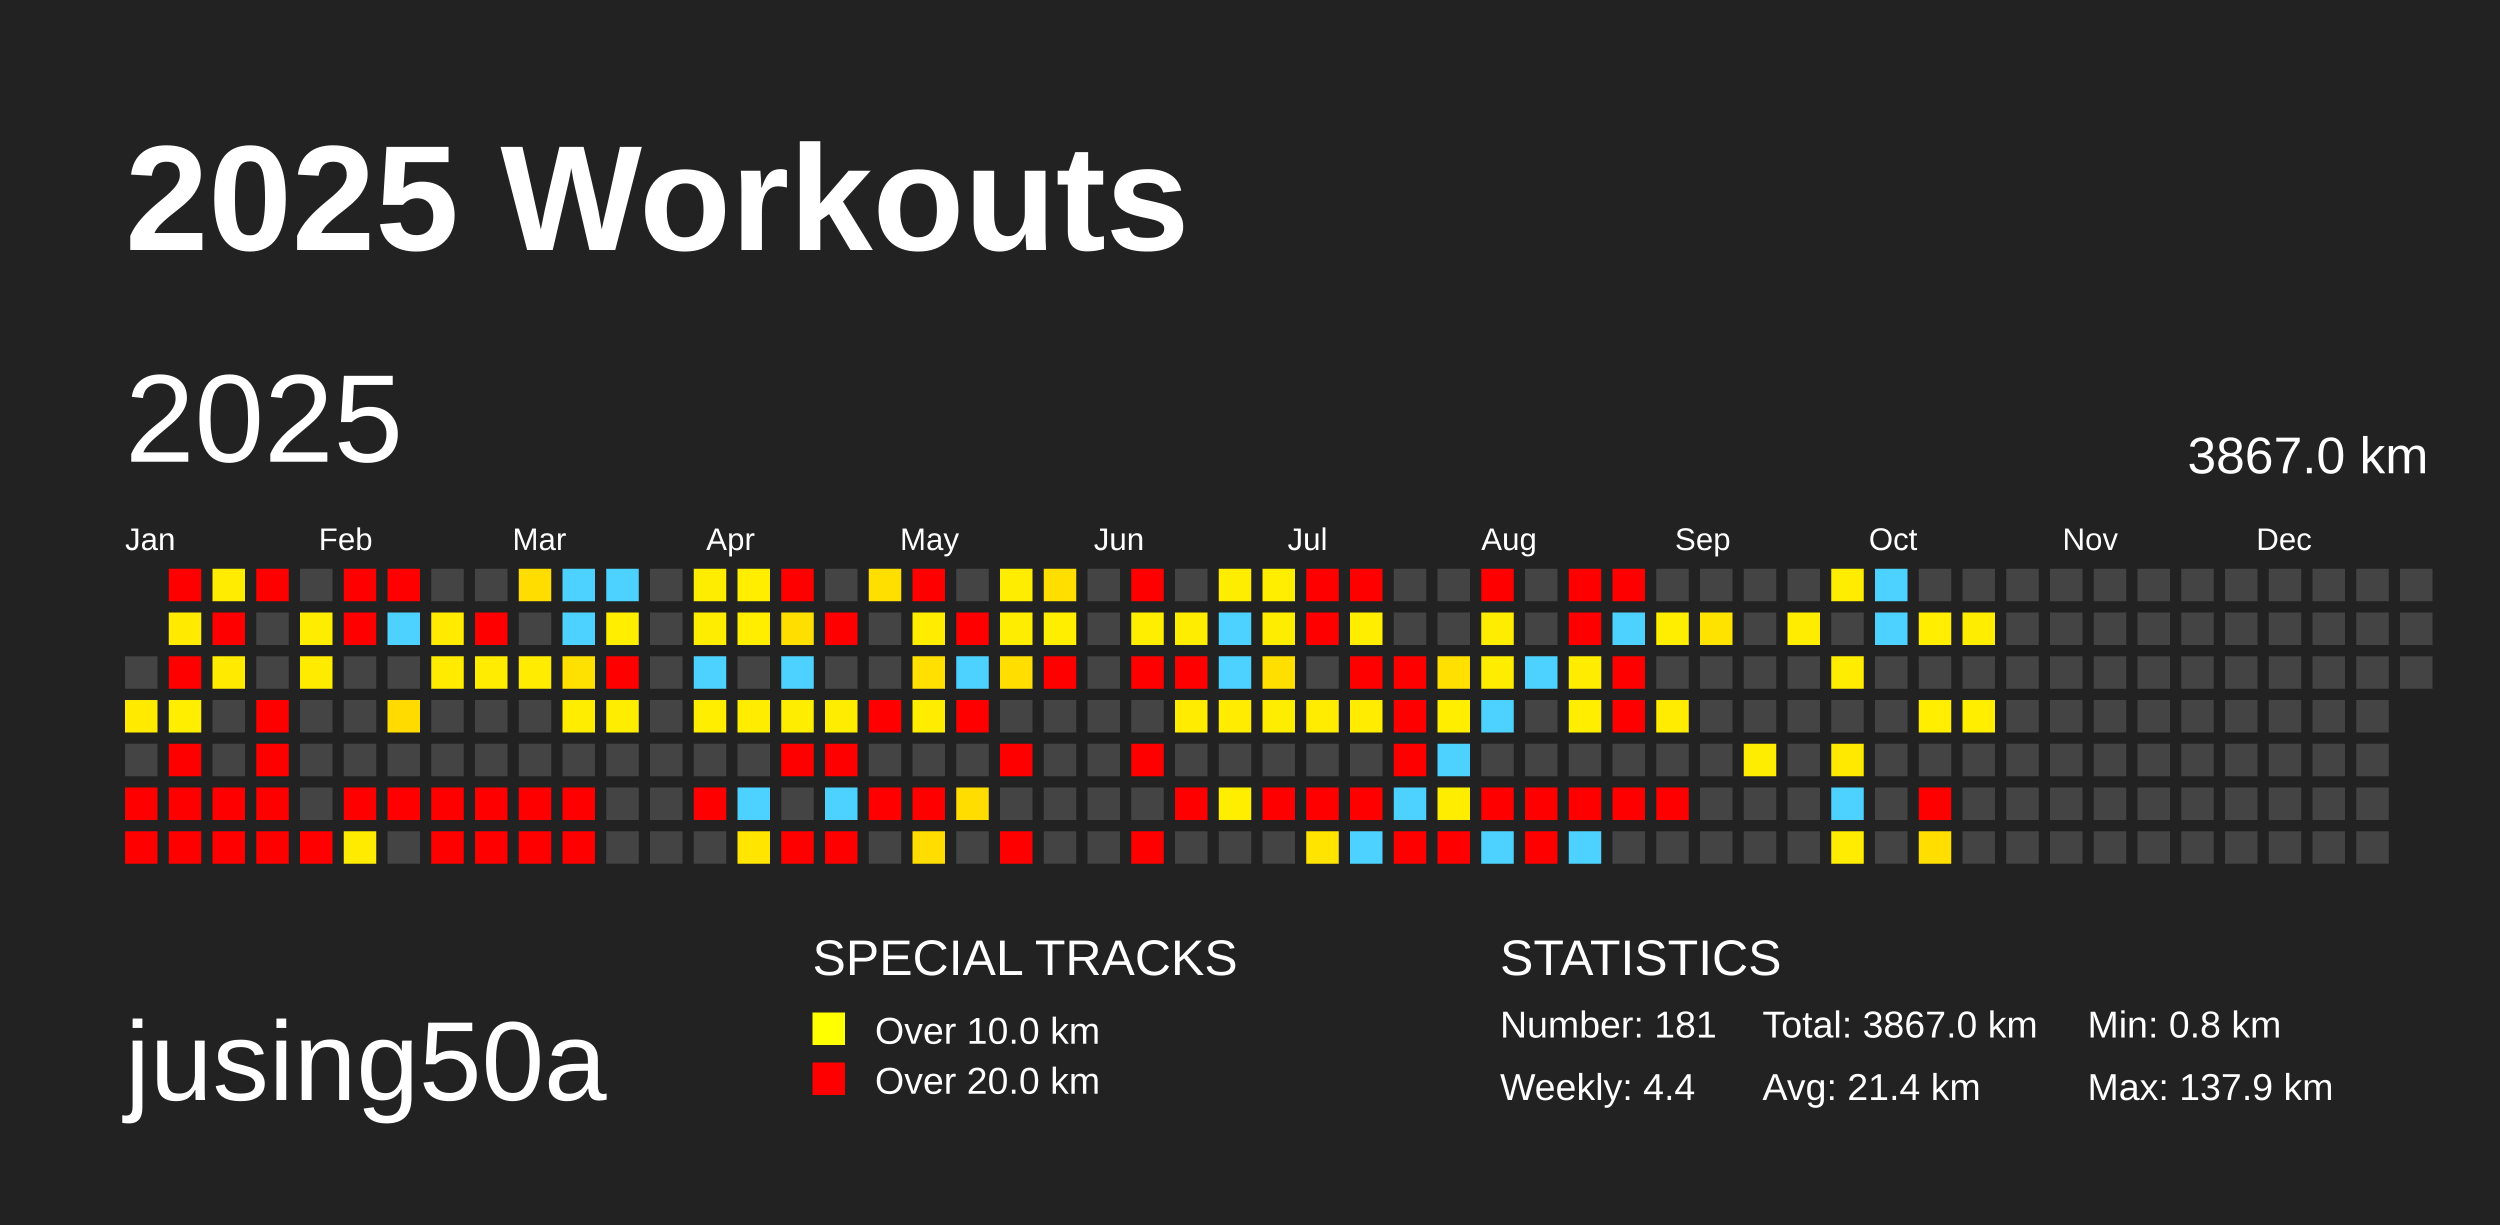
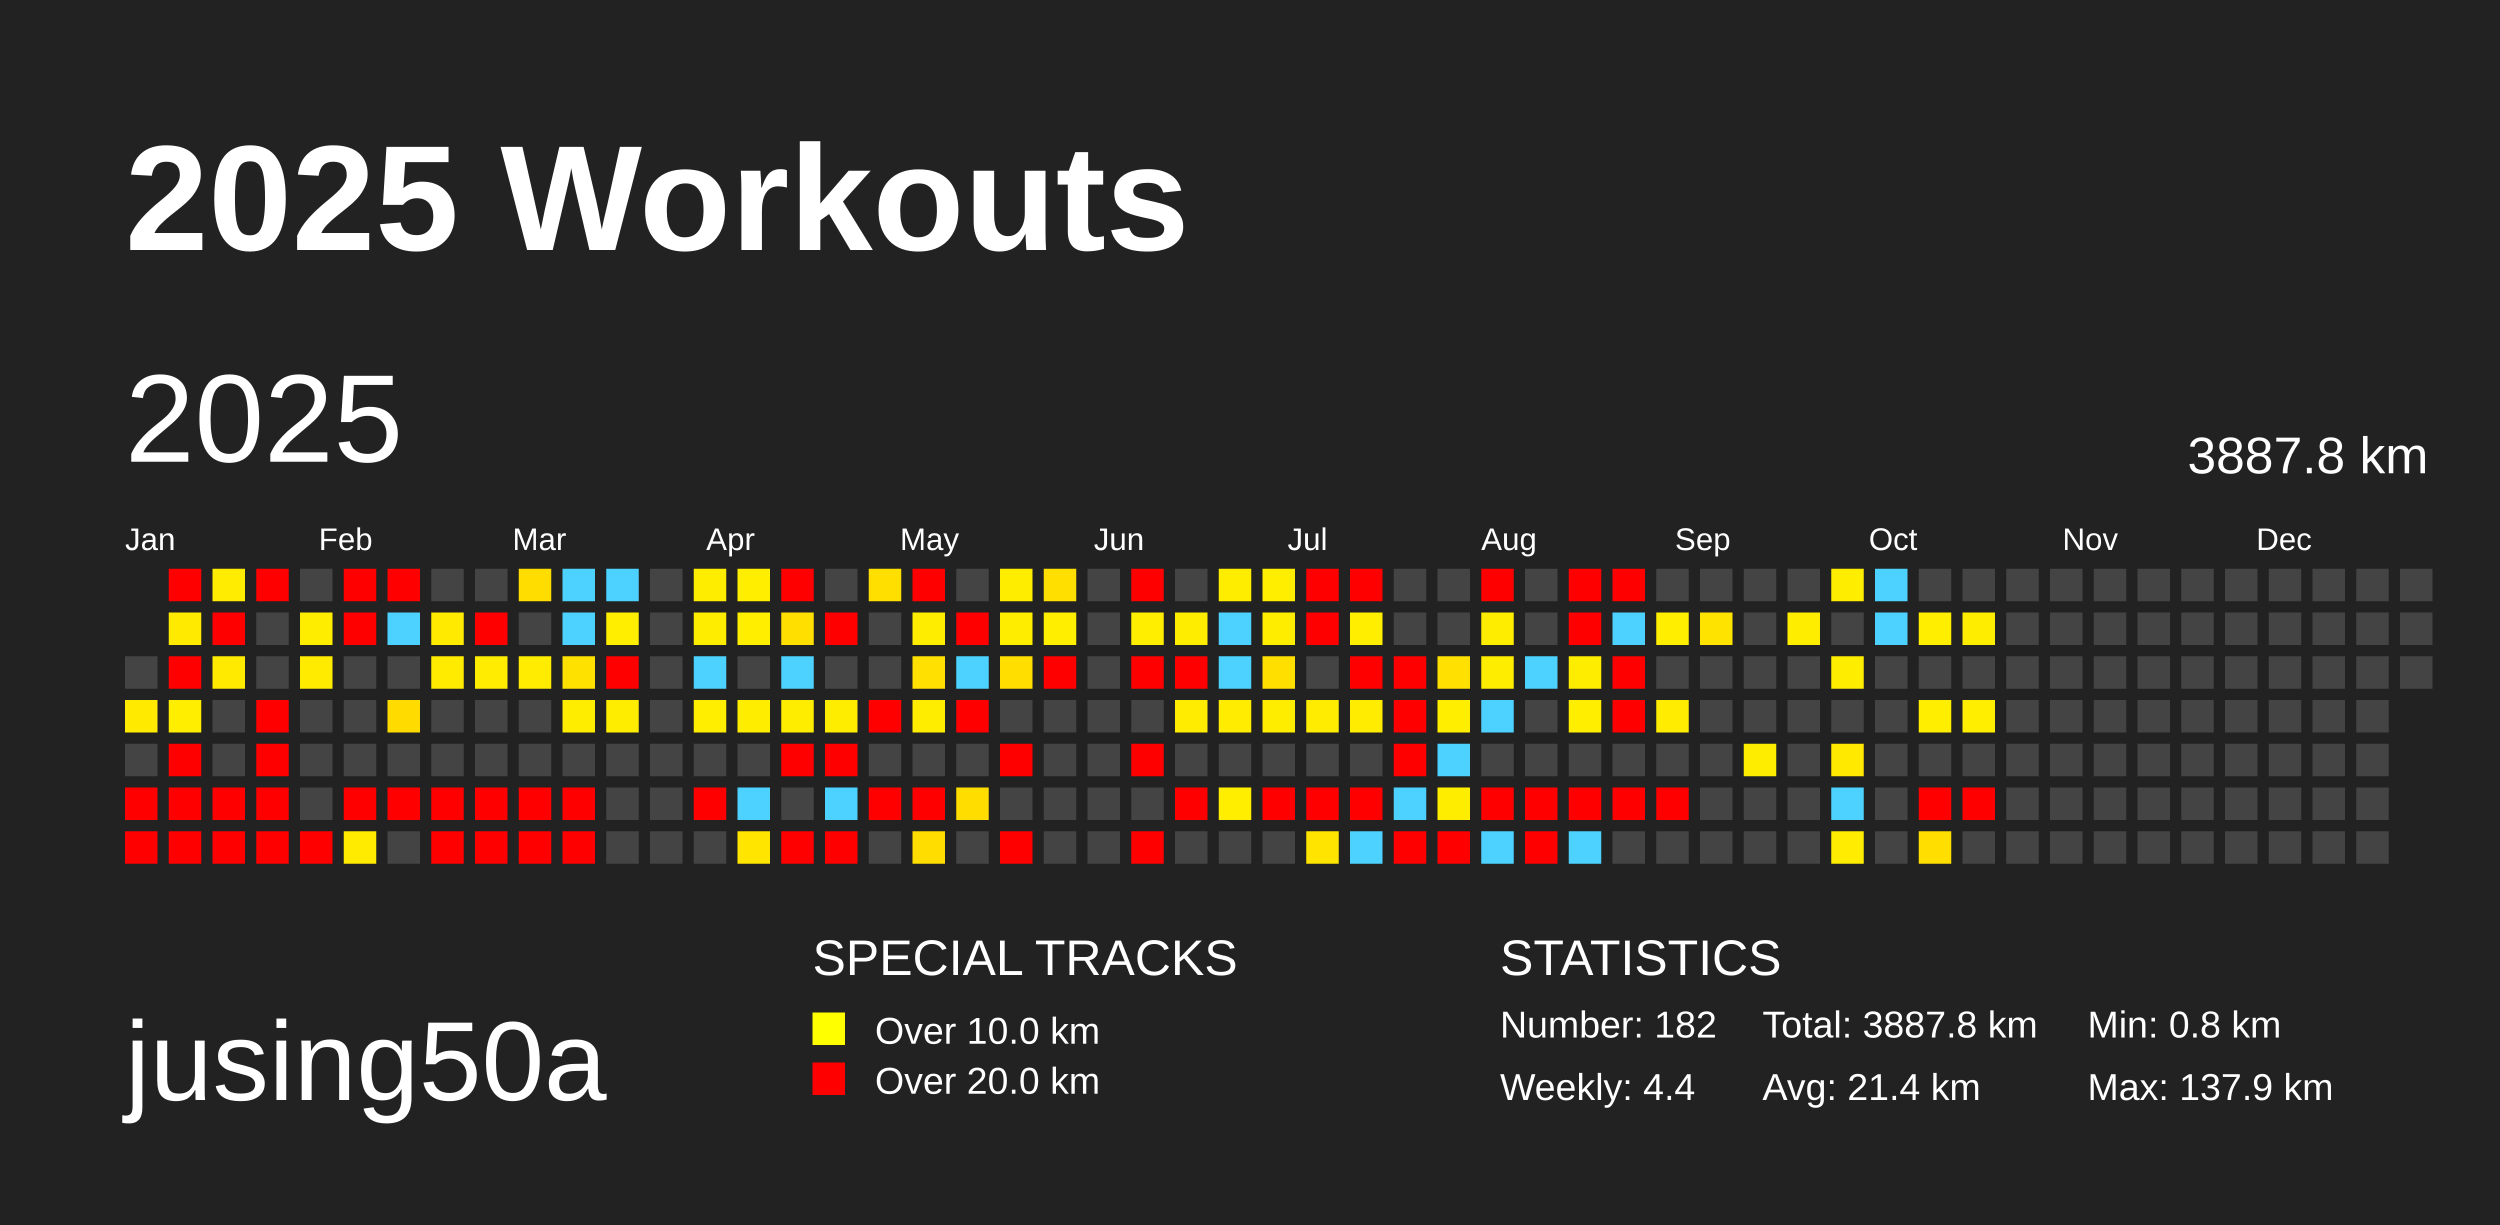
<svg xmlns="http://www.w3.org/2000/svg" baseProfile="full" height="98mm" version="1.1" viewBox="0,0,200,98" width="200mm">
  <defs />
  <rect fill="#222222" height="98" width="200" x="0" y="0" />
  <text fill="#FFFFFF" style="font-size:12px; font-family:Arial; font-weight:bold;" x="10" y="20">2025 Workouts</text>
  <text fill="#FFFFFF" style="font-size:9px; font-family:Arial" x="10" y="88">jusing50a</text>
  <text fill="#FFFFFF" style="font-size:4px; font-family:Arial" x="65" y="78">SPECIAL TRACKS</text>
  <rect fill="yellow" height="2.6" width="2.6" x="65" y="81" />
  <text fill="#FFFFFF" style="font-size:3px; font-family:Arial" x="70" y="83.5">Over 10.0 km</text>
  <rect fill="red" height="2.6" width="2.6" x="65" y="85" />
  <text fill="#FFFFFF" style="font-size:3px; font-family:Arial" x="70" y="87.5">Over 20.0 km</text>
  <text fill="#FFFFFF" style="font-size:4px; font-family:Arial" x="120" y="78">STATISTICS</text>
-   <text fill="#FFFFFF" style="font-size:3px; font-family:Arial" x="120" y="83">Number: 181</text>
+   <text fill="#FFFFFF" style="font-size:3px; font-family:Arial" x="120" y="83">Number: 182</text>
  <text fill="#FFFFFF" style="font-size:3px; font-family:Arial" x="120" y="88">Weekly: 4.4</text>
-   <text fill="#FFFFFF" style="font-size:3px; font-family:Arial" x="141" y="83">Total: 3867.0 km</text>
+   <text fill="#FFFFFF" style="font-size:3px; font-family:Arial" x="141" y="83">Total: 3887.8 km</text>
  <text fill="#FFFFFF" style="font-size:3px; font-family:Arial" x="141" y="88">Avg: 21.4 km</text>
  <text fill="#FFFFFF" style="font-size:3px; font-family:Arial" x="167" y="83">Min: 0.8 km</text>
  <text fill="#FFFFFF" style="font-size:3px; font-family:Arial" x="167" y="88">Max: 137.9 km</text>
  <text dominant-baseline="hanging" fill="#FFFFFF" style="font-size:10.0px; font-family:Arial;" x="10" y="30">2025</text>
-   <text dominant-baseline="hanging" fill="#FFFFFF" style="font-size:4.125px; font-family:Arial;" x="175" y="35">3867.0 km</text>
+   <text dominant-baseline="hanging" fill="#FFFFFF" style="font-size:4.125px; font-family:Arial;" x="175" y="35">3887.8 km</text>
  <text fill="#FFFFFF" style="font-size:2.5px; font-family:Arial" x="10.0" y="44">Jan</text>
  <text fill="#FFFFFF" style="font-size:2.5px; font-family:Arial" x="25.5" y="44">Feb</text>
  <text fill="#FFFFFF" style="font-size:2.5px; font-family:Arial" x="41.0" y="44">Mar</text>
  <text fill="#FFFFFF" style="font-size:2.5px; font-family:Arial" x="56.5" y="44">Apr</text>
  <text fill="#FFFFFF" style="font-size:2.5px; font-family:Arial" x="72.0" y="44">May</text>
  <text fill="#FFFFFF" style="font-size:2.5px; font-family:Arial" x="87.5" y="44">Jun</text>
  <text fill="#FFFFFF" style="font-size:2.5px; font-family:Arial" x="103.0" y="44">Jul</text>
  <text fill="#FFFFFF" style="font-size:2.5px; font-family:Arial" x="118.5" y="44">Aug</text>
  <text fill="#FFFFFF" style="font-size:2.5px; font-family:Arial" x="134.0" y="44">Sep</text>
  <text fill="#FFFFFF" style="font-size:2.5px; font-family:Arial" x="149.5" y="44">Oct</text>
  <text fill="#FFFFFF" style="font-size:2.5px; font-family:Arial" x="165.0" y="44">Nov</text>
  <text fill="#FFFFFF" style="font-size:2.5px; font-family:Arial" x="180.5" y="44">Dec</text>
  <rect fill="#444444" height="2.6" width="2.6" x="10.0" y="52.5" />
  <rect fill="#ffea00" height="2.6" width="2.6" x="10.0" y="56.0" />
  <rect fill="#444444" height="2.6" width="2.6" x="10.0" y="59.5" />
  <rect fill="red" height="2.6" width="2.6" x="10.0" y="63.0" />
  <rect fill="red" height="2.6" width="2.6" x="10.0" y="66.5" />
  <rect fill="red" height="2.6" width="2.6" x="13.5" y="45.5" />
  <rect fill="#ffea00" height="2.6" width="2.6" x="13.5" y="49.0" />
  <rect fill="red" height="2.6" width="2.6" x="13.5" y="52.5" />
  <rect fill="#ffee00" height="2.6" width="2.6" x="13.5" y="56.0" />
  <rect fill="red" height="2.6" width="2.6" x="13.5" y="59.5" />
  <rect fill="red" height="2.6" width="2.6" x="13.5" y="63.0" />
  <rect fill="red" height="2.6" width="2.6" x="13.5" y="66.5" />
  <rect fill="#ffec00" height="2.6" width="2.6" x="17.0" y="45.5" />
  <rect fill="red" height="2.6" width="2.6" x="17.0" y="49.0" />
  <rect fill="#ffea00" height="2.6" width="2.6" x="17.0" y="52.5" />
  <rect fill="#444444" height="2.6" width="2.6" x="17.0" y="56.0" />
  <rect fill="#444444" height="2.6" width="2.6" x="17.0" y="59.5" />
  <rect fill="red" height="2.6" width="2.6" x="17.0" y="63.0" />
  <rect fill="red" height="2.6" width="2.6" x="17.0" y="66.5" />
  <rect fill="red" height="2.6" width="2.6" x="20.5" y="45.5" />
  <rect fill="#444444" height="2.6" width="2.6" x="20.5" y="49.0" />
  <rect fill="#444444" height="2.6" width="2.6" x="20.5" y="52.5" />
  <rect fill="red" height="2.6" width="2.6" x="20.5" y="56.0" />
  <rect fill="red" height="2.6" width="2.6" x="20.5" y="59.5" />
  <rect fill="red" height="2.6" width="2.6" x="20.5" y="63.0" />
  <rect fill="red" height="2.6" width="2.6" x="20.5" y="66.5" />
  <rect fill="#444444" height="2.6" width="2.6" x="24.0" y="45.5" />
  <rect fill="#ffed00" height="2.6" width="2.6" x="24.0" y="49.0" />
  <rect fill="#ffeb00" height="2.6" width="2.6" x="24.0" y="52.5" />
  <rect fill="#444444" height="2.6" width="2.6" x="24.0" y="56.0" />
  <rect fill="#444444" height="2.6" width="2.6" x="24.0" y="59.5" />
  <rect fill="#444444" height="2.6" width="2.6" x="24.0" y="63.0" />
  <rect fill="red" height="2.6" width="2.6" x="24.0" y="66.5" />
  <rect fill="red" height="2.6" width="2.6" x="27.5" y="45.5" />
  <rect fill="red" height="2.6" width="2.6" x="27.5" y="49.0" />
  <rect fill="#444444" height="2.6" width="2.6" x="27.5" y="52.5" />
  <rect fill="#444444" height="2.6" width="2.6" x="27.5" y="56.0" />
  <rect fill="#444444" height="2.6" width="2.6" x="27.5" y="59.5" />
  <rect fill="red" height="2.6" width="2.6" x="27.5" y="63.0" />
  <rect fill="#ffeb00" height="2.6" width="2.6" x="27.5" y="66.5" />
  <rect fill="red" height="2.6" width="2.6" x="31.0" y="45.5" />
  <rect fill="#4dd2ff" height="2.6" width="2.6" x="31.0" y="49.0" />
  <rect fill="#444444" height="2.6" width="2.6" x="31.0" y="52.5" />
  <rect fill="#ffdb00" height="2.6" width="2.6" x="31.0" y="56.0" />
  <rect fill="#444444" height="2.6" width="2.6" x="31.0" y="59.5" />
  <rect fill="red" height="2.6" width="2.6" x="31.0" y="63.0" />
  <rect fill="#444444" height="2.6" width="2.6" x="31.0" y="66.5" />
  <rect fill="#444444" height="2.6" width="2.6" x="34.5" y="45.5" />
  <rect fill="#ffea00" height="2.6" width="2.6" x="34.5" y="49.0" />
  <rect fill="#ffeb00" height="2.6" width="2.6" x="34.5" y="52.5" />
  <rect fill="#444444" height="2.6" width="2.6" x="34.5" y="56.0" />
  <rect fill="#444444" height="2.6" width="2.6" x="34.5" y="59.5" />
  <rect fill="red" height="2.6" width="2.6" x="34.5" y="63.0" />
  <rect fill="red" height="2.6" width="2.6" x="34.5" y="66.5" />
  <rect fill="#444444" height="2.6" width="2.6" x="38.0" y="45.5" />
  <rect fill="red" height="2.6" width="2.6" x="38.0" y="49.0" />
  <rect fill="#ffec00" height="2.6" width="2.6" x="38.0" y="52.5" />
  <rect fill="#444444" height="2.6" width="2.6" x="38.0" y="56.0" />
  <rect fill="#444444" height="2.6" width="2.6" x="38.0" y="59.5" />
  <rect fill="red" height="2.6" width="2.6" x="38.0" y="63.0" />
  <rect fill="red" height="2.6" width="2.6" x="38.0" y="66.5" />
  <rect fill="#ffdd00" height="2.6" width="2.6" x="41.5" y="45.5" />
  <rect fill="#444444" height="2.6" width="2.6" x="41.5" y="49.0" />
  <rect fill="#ffec00" height="2.6" width="2.6" x="41.5" y="52.5" />
  <rect fill="#444444" height="2.6" width="2.6" x="41.5" y="56.0" />
  <rect fill="#444444" height="2.6" width="2.6" x="41.5" y="59.5" />
  <rect fill="red" height="2.6" width="2.6" x="41.5" y="63.0" />
  <rect fill="red" height="2.6" width="2.6" x="41.5" y="66.5" />
  <rect fill="#4dd2ff" height="2.6" width="2.6" x="45.0" y="45.5" />
  <rect fill="#4dd2ff" height="2.6" width="2.6" x="45.0" y="49.0" />
  <rect fill="#ffe100" height="2.6" width="2.6" x="45.0" y="52.5" />
  <rect fill="#ffed00" height="2.6" width="2.6" x="45.0" y="56.0" />
  <rect fill="#444444" height="2.6" width="2.6" x="45.0" y="59.5" />
  <rect fill="red" height="2.6" width="2.6" x="45.0" y="63.0" />
  <rect fill="red" height="2.6" width="2.6" x="45.0" y="66.5" />
  <rect fill="#4dd2ff" height="2.6" width="2.6" x="48.5" y="45.5" />
  <rect fill="#ffee00" height="2.6" width="2.6" x="48.5" y="49.0" />
  <rect fill="red" height="2.6" width="2.6" x="48.5" y="52.5" />
  <rect fill="#ffed00" height="2.6" width="2.6" x="48.5" y="56.0" />
  <rect fill="#444444" height="2.6" width="2.6" x="48.5" y="59.5" />
  <rect fill="#444444" height="2.6" width="2.6" x="48.5" y="63.0" />
  <rect fill="#444444" height="2.6" width="2.6" x="48.5" y="66.5" />
  <rect fill="#444444" height="2.6" width="2.6" x="52.0" y="45.5" />
  <rect fill="#444444" height="2.6" width="2.6" x="52.0" y="49.0" />
  <rect fill="#444444" height="2.6" width="2.6" x="52.0" y="52.5" />
  <rect fill="#444444" height="2.6" width="2.6" x="52.0" y="56.0" />
  <rect fill="#444444" height="2.6" width="2.6" x="52.0" y="59.5" />
  <rect fill="#444444" height="2.6" width="2.6" x="52.0" y="63.0" />
  <rect fill="#444444" height="2.6" width="2.6" x="52.0" y="66.5" />
  <rect fill="#ffed00" height="2.6" width="2.6" x="55.5" y="45.5" />
  <rect fill="#ffed00" height="2.6" width="2.6" x="55.5" y="49.0" />
  <rect fill="#4dd2ff" height="2.6" width="2.6" x="55.5" y="52.5" />
  <rect fill="#ffee00" height="2.6" width="2.6" x="55.5" y="56.0" />
  <rect fill="#444444" height="2.6" width="2.6" x="55.5" y="59.5" />
  <rect fill="red" height="2.6" width="2.6" x="55.5" y="63.0" />
  <rect fill="#444444" height="2.6" width="2.6" x="55.5" y="66.5" />
  <rect fill="#ffee00" height="2.6" width="2.6" x="59.0" y="45.5" />
  <rect fill="#ffee00" height="2.6" width="2.6" x="59.0" y="49.0" />
  <rect fill="#444444" height="2.6" width="2.6" x="59.0" y="52.5" />
  <rect fill="#ffed00" height="2.6" width="2.6" x="59.0" y="56.0" />
  <rect fill="#444444" height="2.6" width="2.6" x="59.0" y="59.5" />
  <rect fill="#4dd2ff" height="2.6" width="2.6" x="59.0" y="63.0" />
  <rect fill="#ffe500" height="2.6" width="2.6" x="59.0" y="66.5" />
  <rect fill="red" height="2.6" width="2.6" x="62.5" y="45.5" />
  <rect fill="#ffdf00" height="2.6" width="2.6" x="62.5" y="49.0" />
  <rect fill="#4dd2ff" height="2.6" width="2.6" x="62.5" y="52.5" />
  <rect fill="#ffed00" height="2.6" width="2.6" x="62.5" y="56.0" />
  <rect fill="red" height="2.6" width="2.6" x="62.5" y="59.5" />
  <rect fill="#444444" height="2.6" width="2.6" x="62.5" y="63.0" />
  <rect fill="red" height="2.6" width="2.6" x="62.5" y="66.5" />
  <rect fill="#444444" height="2.6" width="2.6" x="66.0" y="45.5" />
  <rect fill="red" height="2.6" width="2.6" x="66.0" y="49.0" />
  <rect fill="#444444" height="2.6" width="2.6" x="66.0" y="52.5" />
  <rect fill="#ffed00" height="2.6" width="2.6" x="66.0" y="56.0" />
  <rect fill="red" height="2.6" width="2.6" x="66.0" y="59.5" />
  <rect fill="#4dd2ff" height="2.6" width="2.6" x="66.0" y="63.0" />
  <rect fill="red" height="2.6" width="2.6" x="66.0" y="66.5" />
  <rect fill="#ffdf00" height="2.6" width="2.6" x="69.5" y="45.5" />
  <rect fill="#444444" height="2.6" width="2.6" x="69.5" y="49.0" />
  <rect fill="#444444" height="2.6" width="2.6" x="69.5" y="52.5" />
  <rect fill="red" height="2.6" width="2.6" x="69.5" y="56.0" />
  <rect fill="#444444" height="2.6" width="2.6" x="69.5" y="59.5" />
  <rect fill="red" height="2.6" width="2.6" x="69.5" y="63.0" />
  <rect fill="#444444" height="2.6" width="2.6" x="69.5" y="66.5" />
  <rect fill="red" height="2.6" width="2.6" x="73.0" y="45.5" />
  <rect fill="#ffed00" height="2.6" width="2.6" x="73.0" y="49.0" />
  <rect fill="#ffe000" height="2.6" width="2.6" x="73.0" y="52.5" />
  <rect fill="#ffed00" height="2.6" width="2.6" x="73.0" y="56.0" />
  <rect fill="#444444" height="2.6" width="2.6" x="73.0" y="59.5" />
  <rect fill="red" height="2.6" width="2.6" x="73.0" y="63.0" />
  <rect fill="#ffdd00" height="2.6" width="2.6" x="73.0" y="66.5" />
  <rect fill="#444444" height="2.6" width="2.6" x="76.5" y="45.5" />
  <rect fill="red" height="2.6" width="2.6" x="76.5" y="49.0" />
  <rect fill="#4dd2ff" height="2.6" width="2.6" x="76.5" y="52.5" />
  <rect fill="red" height="2.6" width="2.6" x="76.5" y="56.0" />
  <rect fill="#444444" height="2.6" width="2.6" x="76.5" y="59.5" />
  <rect fill="#ffdd00" height="2.6" width="2.6" x="76.5" y="63.0" />
  <rect fill="#444444" height="2.6" width="2.6" x="76.5" y="66.5" />
  <rect fill="#ffed00" height="2.6" width="2.6" x="80.0" y="45.5" />
  <rect fill="#ffed00" height="2.6" width="2.6" x="80.0" y="49.0" />
  <rect fill="#ffde00" height="2.6" width="2.6" x="80.0" y="52.5" />
  <rect fill="#444444" height="2.6" width="2.6" x="80.0" y="56.0" />
  <rect fill="red" height="2.6" width="2.6" x="80.0" y="59.5" />
  <rect fill="#444444" height="2.6" width="2.6" x="80.0" y="63.0" />
  <rect fill="red" height="2.6" width="2.6" x="80.0" y="66.5" />
  <rect fill="#ffdf00" height="2.6" width="2.6" x="83.5" y="45.5" />
  <rect fill="#ffee00" height="2.6" width="2.6" x="83.5" y="49.0" />
  <rect fill="red" height="2.6" width="2.6" x="83.5" y="52.5" />
  <rect fill="#444444" height="2.6" width="2.6" x="83.5" y="56.0" />
  <rect fill="#444444" height="2.6" width="2.6" x="83.5" y="59.5" />
  <rect fill="#444444" height="2.6" width="2.6" x="83.5" y="63.0" />
  <rect fill="#444444" height="2.6" width="2.6" x="83.5" y="66.5" />
  <rect fill="#444444" height="2.6" width="2.6" x="87.0" y="45.5" />
  <rect fill="#444444" height="2.6" width="2.6" x="87.0" y="49.0" />
  <rect fill="#444444" height="2.6" width="2.6" x="87.0" y="52.5" />
  <rect fill="#444444" height="2.6" width="2.6" x="87.0" y="56.0" />
  <rect fill="#444444" height="2.6" width="2.6" x="87.0" y="59.5" />
  <rect fill="#444444" height="2.6" width="2.6" x="87.0" y="63.0" />
  <rect fill="#444444" height="2.6" width="2.6" x="87.0" y="66.5" />
  <rect fill="red" height="2.6" width="2.6" x="90.5" y="45.5" />
  <rect fill="#ffee00" height="2.6" width="2.6" x="90.5" y="49.0" />
  <rect fill="red" height="2.6" width="2.6" x="90.5" y="52.5" />
  <rect fill="#444444" height="2.6" width="2.6" x="90.5" y="56.0" />
  <rect fill="red" height="2.6" width="2.6" x="90.5" y="59.5" />
  <rect fill="#444444" height="2.6" width="2.6" x="90.5" y="63.0" />
  <rect fill="red" height="2.6" width="2.6" x="90.5" y="66.5" />
  <rect fill="#444444" height="2.6" width="2.6" x="94.0" y="45.5" />
  <rect fill="#ffed00" height="2.6" width="2.6" x="94.0" y="49.0" />
  <rect fill="red" height="2.6" width="2.6" x="94.0" y="52.5" />
  <rect fill="#ffec00" height="2.6" width="2.6" x="94.0" y="56.0" />
  <rect fill="#444444" height="2.6" width="2.6" x="94.0" y="59.5" />
  <rect fill="red" height="2.6" width="2.6" x="94.0" y="63.0" />
  <rect fill="#444444" height="2.6" width="2.6" x="94.0" y="66.5" />
  <rect fill="#ffed00" height="2.6" width="2.6" x="97.5" y="45.5" />
  <rect fill="#4dd2ff" height="2.6" width="2.6" x="97.5" y="49.0" />
  <rect fill="#4dd2ff" height="2.6" width="2.6" x="97.5" y="52.5" />
  <rect fill="#ffec00" height="2.6" width="2.6" x="97.5" y="56.0" />
  <rect fill="#444444" height="2.6" width="2.6" x="97.5" y="59.5" />
  <rect fill="#ffee00" height="2.6" width="2.6" x="97.5" y="63.0" />
  <rect fill="#444444" height="2.6" width="2.6" x="97.5" y="66.5" />
  <rect fill="#ffee00" height="2.6" width="2.6" x="101.0" y="45.5" />
  <rect fill="#ffed00" height="2.6" width="2.6" x="101.0" y="49.0" />
  <rect fill="#ffdf00" height="2.6" width="2.6" x="101.0" y="52.5" />
  <rect fill="#ffed00" height="2.6" width="2.6" x="101.0" y="56.0" />
  <rect fill="#444444" height="2.6" width="2.6" x="101.0" y="59.5" />
  <rect fill="red" height="2.6" width="2.6" x="101.0" y="63.0" />
  <rect fill="#444444" height="2.6" width="2.6" x="101.0" y="66.5" />
  <rect fill="red" height="2.6" width="2.6" x="104.5" y="45.5" />
  <rect fill="red" height="2.6" width="2.6" x="104.5" y="49.0" />
  <rect fill="#444444" height="2.6" width="2.6" x="104.5" y="52.5" />
  <rect fill="#ffec00" height="2.6" width="2.6" x="104.5" y="56.0" />
  <rect fill="#444444" height="2.6" width="2.6" x="104.5" y="59.5" />
  <rect fill="red" height="2.6" width="2.6" x="104.5" y="63.0" />
  <rect fill="#ffe400" height="2.6" width="2.6" x="104.5" y="66.5" />
  <rect fill="red" height="2.6" width="2.6" x="108.0" y="45.5" />
  <rect fill="#ffee00" height="2.6" width="2.6" x="108.0" y="49.0" />
  <rect fill="red" height="2.6" width="2.6" x="108.0" y="52.5" />
  <rect fill="#ffec00" height="2.6" width="2.6" x="108.0" y="56.0" />
  <rect fill="#444444" height="2.6" width="2.6" x="108.0" y="59.5" />
  <rect fill="red" height="2.6" width="2.6" x="108.0" y="63.0" />
  <rect fill="#4dd2ff" height="2.6" width="2.6" x="108.0" y="66.5" />
  <rect fill="#444444" height="2.6" width="2.6" x="111.5" y="45.5" />
  <rect fill="#444444" height="2.6" width="2.6" x="111.5" y="49.0" />
  <rect fill="red" height="2.6" width="2.6" x="111.5" y="52.5" />
  <rect fill="red" height="2.6" width="2.6" x="111.5" y="56.0" />
  <rect fill="red" height="2.6" width="2.6" x="111.5" y="59.5" />
  <rect fill="#4dd2ff" height="2.6" width="2.6" x="111.5" y="63.0" />
  <rect fill="red" height="2.6" width="2.6" x="111.5" y="66.5" />
  <rect fill="#444444" height="2.6" width="2.6" x="115.0" y="45.5" />
  <rect fill="#444444" height="2.6" width="2.6" x="115.0" y="49.0" />
  <rect fill="#ffe000" height="2.6" width="2.6" x="115.0" y="52.5" />
  <rect fill="#ffee00" height="2.6" width="2.6" x="115.0" y="56.0" />
  <rect fill="#4dd2ff" height="2.6" width="2.6" x="115.0" y="59.5" />
  <rect fill="#ffed00" height="2.6" width="2.6" x="115.0" y="63.0" />
  <rect fill="red" height="2.6" width="2.6" x="115.0" y="66.5" />
  <rect fill="red" height="2.6" width="2.6" x="118.5" y="45.5" />
  <rect fill="#ffed00" height="2.6" width="2.6" x="118.5" y="49.0" />
  <rect fill="#ffed00" height="2.6" width="2.6" x="118.5" y="52.5" />
  <rect fill="#4dd2ff" height="2.6" width="2.6" x="118.5" y="56.0" />
  <rect fill="#444444" height="2.6" width="2.6" x="118.5" y="59.5" />
  <rect fill="red" height="2.6" width="2.6" x="118.5" y="63.0" />
  <rect fill="#4dd2ff" height="2.6" width="2.6" x="118.5" y="66.5" />
  <rect fill="#444444" height="2.6" width="2.6" x="122.0" y="45.5" />
  <rect fill="#444444" height="2.6" width="2.6" x="122.0" y="49.0" />
  <rect fill="#4dd2ff" height="2.6" width="2.6" x="122.0" y="52.5" />
  <rect fill="#444444" height="2.6" width="2.6" x="122.0" y="56.0" />
  <rect fill="#444444" height="2.6" width="2.6" x="122.0" y="59.5" />
  <rect fill="red" height="2.6" width="2.6" x="122.0" y="63.0" />
  <rect fill="red" height="2.6" width="2.6" x="122.0" y="66.5" />
  <rect fill="red" height="2.6" width="2.6" x="125.5" y="45.5" />
  <rect fill="red" height="2.6" width="2.6" x="125.5" y="49.0" />
  <rect fill="#ffed00" height="2.6" width="2.6" x="125.5" y="52.5" />
  <rect fill="#ffee00" height="2.6" width="2.6" x="125.5" y="56.0" />
  <rect fill="#444444" height="2.6" width="2.6" x="125.5" y="59.5" />
  <rect fill="red" height="2.6" width="2.6" x="125.5" y="63.0" />
  <rect fill="#4dd2ff" height="2.6" width="2.6" x="125.5" y="66.5" />
  <rect fill="red" height="2.6" width="2.6" x="129.0" y="45.5" />
  <rect fill="#4dd2ff" height="2.6" width="2.6" x="129.0" y="49.0" />
  <rect fill="red" height="2.6" width="2.6" x="129.0" y="52.5" />
  <rect fill="red" height="2.6" width="2.6" x="129.0" y="56.0" />
  <rect fill="#444444" height="2.6" width="2.6" x="129.0" y="59.5" />
  <rect fill="red" height="2.6" width="2.6" x="129.0" y="63.0" />
  <rect fill="#444444" height="2.6" width="2.6" x="129.0" y="66.5" />
  <rect fill="#444444" height="2.6" width="2.6" x="132.5" y="45.5" />
  <rect fill="#ffee00" height="2.6" width="2.6" x="132.5" y="49.0" />
  <rect fill="#444444" height="2.6" width="2.6" x="132.5" y="52.5" />
  <rect fill="#ffec00" height="2.6" width="2.6" x="132.5" y="56.0" />
  <rect fill="#444444" height="2.6" width="2.6" x="132.5" y="59.5" />
  <rect fill="red" height="2.6" width="2.6" x="132.5" y="63.0" />
  <rect fill="#444444" height="2.6" width="2.6" x="132.5" y="66.5" />
  <rect fill="#444444" height="2.6" width="2.6" x="136.0" y="45.5" />
  <rect fill="#ffe300" height="2.6" width="2.6" x="136.0" y="49.0" />
  <rect fill="#444444" height="2.6" width="2.6" x="136.0" y="52.5" />
  <rect fill="#444444" height="2.6" width="2.6" x="136.0" y="56.0" />
  <rect fill="#444444" height="2.6" width="2.6" x="136.0" y="59.5" />
  <rect fill="#444444" height="2.6" width="2.6" x="136.0" y="63.0" />
  <rect fill="#444444" height="2.6" width="2.6" x="136.0" y="66.5" />
  <rect fill="#444444" height="2.6" width="2.6" x="139.5" y="45.5" />
  <rect fill="#444444" height="2.6" width="2.6" x="139.5" y="49.0" />
  <rect fill="#444444" height="2.6" width="2.6" x="139.5" y="52.5" />
  <rect fill="#444444" height="2.6" width="2.6" x="139.5" y="56.0" />
  <rect fill="#ffed00" height="2.6" width="2.6" x="139.5" y="59.5" />
  <rect fill="#444444" height="2.6" width="2.6" x="139.5" y="63.0" />
  <rect fill="#444444" height="2.6" width="2.6" x="139.5" y="66.5" />
  <rect fill="#444444" height="2.6" width="2.6" x="143.0" y="45.5" />
  <rect fill="#ffed00" height="2.6" width="2.6" x="143.0" y="49.0" />
  <rect fill="#444444" height="2.6" width="2.6" x="143.0" y="52.5" />
  <rect fill="#444444" height="2.6" width="2.6" x="143.0" y="56.0" />
  <rect fill="#444444" height="2.6" width="2.6" x="143.0" y="59.5" />
  <rect fill="#444444" height="2.6" width="2.6" x="143.0" y="63.0" />
  <rect fill="#444444" height="2.6" width="2.6" x="143.0" y="66.5" />
  <rect fill="#ffed00" height="2.6" width="2.6" x="146.5" y="45.5" />
  <rect fill="#444444" height="2.6" width="2.6" x="146.5" y="49.0" />
  <rect fill="#ffed00" height="2.6" width="2.6" x="146.5" y="52.5" />
  <rect fill="#444444" height="2.6" width="2.6" x="146.5" y="56.0" />
  <rect fill="#ffe900" height="2.6" width="2.6" x="146.5" y="59.5" />
  <rect fill="#4dd2ff" height="2.6" width="2.6" x="146.5" y="63.0" />
  <rect fill="#ffec00" height="2.6" width="2.6" x="146.5" y="66.5" />
  <rect fill="#4dd2ff" height="2.6" width="2.6" x="150.0" y="45.5" />
  <rect fill="#4dd2ff" height="2.6" width="2.6" x="150.0" y="49.0" />
  <rect fill="#444444" height="2.6" width="2.6" x="150.0" y="52.5" />
  <rect fill="#444444" height="2.6" width="2.6" x="150.0" y="56.0" />
  <rect fill="#444444" height="2.6" width="2.6" x="150.0" y="59.5" />
  <rect fill="#444444" height="2.6" width="2.6" x="150.0" y="63.0" />
  <rect fill="#444444" height="2.6" width="2.6" x="150.0" y="66.5" />
  <rect fill="#444444" height="2.6" width="2.6" x="153.5" y="45.5" />
  <rect fill="#ffee00" height="2.6" width="2.6" x="153.5" y="49.0" />
  <rect fill="#444444" height="2.6" width="2.6" x="153.5" y="52.5" />
  <rect fill="#ffee00" height="2.6" width="2.6" x="153.5" y="56.0" />
  <rect fill="#444444" height="2.6" width="2.6" x="153.5" y="59.5" />
  <rect fill="red" height="2.6" width="2.6" x="153.5" y="63.0" />
  <rect fill="#ffde00" height="2.6" width="2.6" x="153.5" y="66.5" />
  <rect fill="#444444" height="2.6" width="2.6" x="157.0" y="45.5" />
  <rect fill="#ffed00" height="2.6" width="2.6" x="157.0" y="49.0" />
  <rect fill="#444444" height="2.6" width="2.6" x="157.0" y="52.5" />
  <rect fill="#ffee00" height="2.6" width="2.6" x="157.0" y="56.0" />
  <rect fill="#444444" height="2.6" width="2.6" x="157.0" y="59.5" />
-   <rect fill="#444444" height="2.6" width="2.6" x="157.0" y="63.0" />
+   <rect fill="red" height="2.6" width="2.6" x="157.0" y="63.0" />
  <rect fill="#444444" height="2.6" width="2.6" x="157.0" y="66.5" />
  <rect fill="#444444" height="2.6" width="2.6" x="160.5" y="45.5" />
  <rect fill="#444444" height="2.6" width="2.6" x="160.5" y="49.0" />
  <rect fill="#444444" height="2.6" width="2.6" x="160.5" y="52.5" />
  <rect fill="#444444" height="2.6" width="2.6" x="160.5" y="56.0" />
  <rect fill="#444444" height="2.6" width="2.6" x="160.5" y="59.5" />
  <rect fill="#444444" height="2.6" width="2.6" x="160.5" y="63.0" />
  <rect fill="#444444" height="2.6" width="2.6" x="160.5" y="66.5" />
  <rect fill="#444444" height="2.6" width="2.6" x="164.0" y="45.5" />
  <rect fill="#444444" height="2.6" width="2.6" x="164.0" y="49.0" />
  <rect fill="#444444" height="2.6" width="2.6" x="164.0" y="52.5" />
  <rect fill="#444444" height="2.6" width="2.6" x="164.0" y="56.0" />
  <rect fill="#444444" height="2.6" width="2.6" x="164.0" y="59.5" />
  <rect fill="#444444" height="2.6" width="2.6" x="164.0" y="63.0" />
  <rect fill="#444444" height="2.6" width="2.6" x="164.0" y="66.5" />
  <rect fill="#444444" height="2.6" width="2.6" x="167.5" y="45.5" />
  <rect fill="#444444" height="2.6" width="2.6" x="167.5" y="49.0" />
  <rect fill="#444444" height="2.6" width="2.6" x="167.5" y="52.5" />
  <rect fill="#444444" height="2.6" width="2.6" x="167.5" y="56.0" />
  <rect fill="#444444" height="2.6" width="2.6" x="167.5" y="59.5" />
  <rect fill="#444444" height="2.6" width="2.6" x="167.5" y="63.0" />
  <rect fill="#444444" height="2.6" width="2.6" x="167.5" y="66.5" />
  <rect fill="#444444" height="2.6" width="2.6" x="171.0" y="45.5" />
  <rect fill="#444444" height="2.6" width="2.6" x="171.0" y="49.0" />
  <rect fill="#444444" height="2.6" width="2.6" x="171.0" y="52.5" />
  <rect fill="#444444" height="2.6" width="2.6" x="171.0" y="56.0" />
  <rect fill="#444444" height="2.6" width="2.6" x="171.0" y="59.5" />
  <rect fill="#444444" height="2.6" width="2.6" x="171.0" y="63.0" />
  <rect fill="#444444" height="2.6" width="2.6" x="171.0" y="66.5" />
  <rect fill="#444444" height="2.6" width="2.6" x="174.5" y="45.5" />
  <rect fill="#444444" height="2.6" width="2.6" x="174.5" y="49.0" />
  <rect fill="#444444" height="2.6" width="2.6" x="174.5" y="52.5" />
  <rect fill="#444444" height="2.6" width="2.6" x="174.5" y="56.0" />
  <rect fill="#444444" height="2.6" width="2.6" x="174.5" y="59.5" />
  <rect fill="#444444" height="2.6" width="2.6" x="174.5" y="63.0" />
  <rect fill="#444444" height="2.6" width="2.6" x="174.5" y="66.5" />
  <rect fill="#444444" height="2.6" width="2.6" x="178.0" y="45.5" />
  <rect fill="#444444" height="2.6" width="2.6" x="178.0" y="49.0" />
  <rect fill="#444444" height="2.6" width="2.6" x="178.0" y="52.5" />
  <rect fill="#444444" height="2.6" width="2.6" x="178.0" y="56.0" />
  <rect fill="#444444" height="2.6" width="2.6" x="178.0" y="59.5" />
  <rect fill="#444444" height="2.6" width="2.6" x="178.0" y="63.0" />
  <rect fill="#444444" height="2.6" width="2.6" x="178.0" y="66.5" />
  <rect fill="#444444" height="2.6" width="2.6" x="181.5" y="45.5" />
  <rect fill="#444444" height="2.6" width="2.6" x="181.5" y="49.0" />
  <rect fill="#444444" height="2.6" width="2.6" x="181.5" y="52.5" />
  <rect fill="#444444" height="2.6" width="2.6" x="181.5" y="56.0" />
  <rect fill="#444444" height="2.6" width="2.6" x="181.5" y="59.5" />
  <rect fill="#444444" height="2.6" width="2.6" x="181.5" y="63.0" />
  <rect fill="#444444" height="2.6" width="2.6" x="181.5" y="66.5" />
  <rect fill="#444444" height="2.6" width="2.6" x="185.0" y="45.5" />
  <rect fill="#444444" height="2.6" width="2.6" x="185.0" y="49.0" />
  <rect fill="#444444" height="2.6" width="2.6" x="185.0" y="52.5" />
  <rect fill="#444444" height="2.6" width="2.6" x="185.0" y="56.0" />
  <rect fill="#444444" height="2.6" width="2.6" x="185.0" y="59.5" />
  <rect fill="#444444" height="2.6" width="2.6" x="185.0" y="63.0" />
  <rect fill="#444444" height="2.6" width="2.6" x="185.0" y="66.5" />
  <rect fill="#444444" height="2.6" width="2.6" x="188.5" y="45.5" />
  <rect fill="#444444" height="2.6" width="2.6" x="188.5" y="49.0" />
  <rect fill="#444444" height="2.6" width="2.6" x="188.5" y="52.5" />
  <rect fill="#444444" height="2.6" width="2.6" x="188.5" y="56.0" />
  <rect fill="#444444" height="2.6" width="2.6" x="188.5" y="59.5" />
  <rect fill="#444444" height="2.6" width="2.6" x="188.5" y="63.0" />
  <rect fill="#444444" height="2.6" width="2.6" x="188.5" y="66.5" />
  <rect fill="#444444" height="2.6" width="2.6" x="192.0" y="45.5" />
  <rect fill="#444444" height="2.6" width="2.6" x="192.0" y="49.0" />
  <rect fill="#444444" height="2.6" width="2.6" x="192.0" y="52.5" />
</svg>
